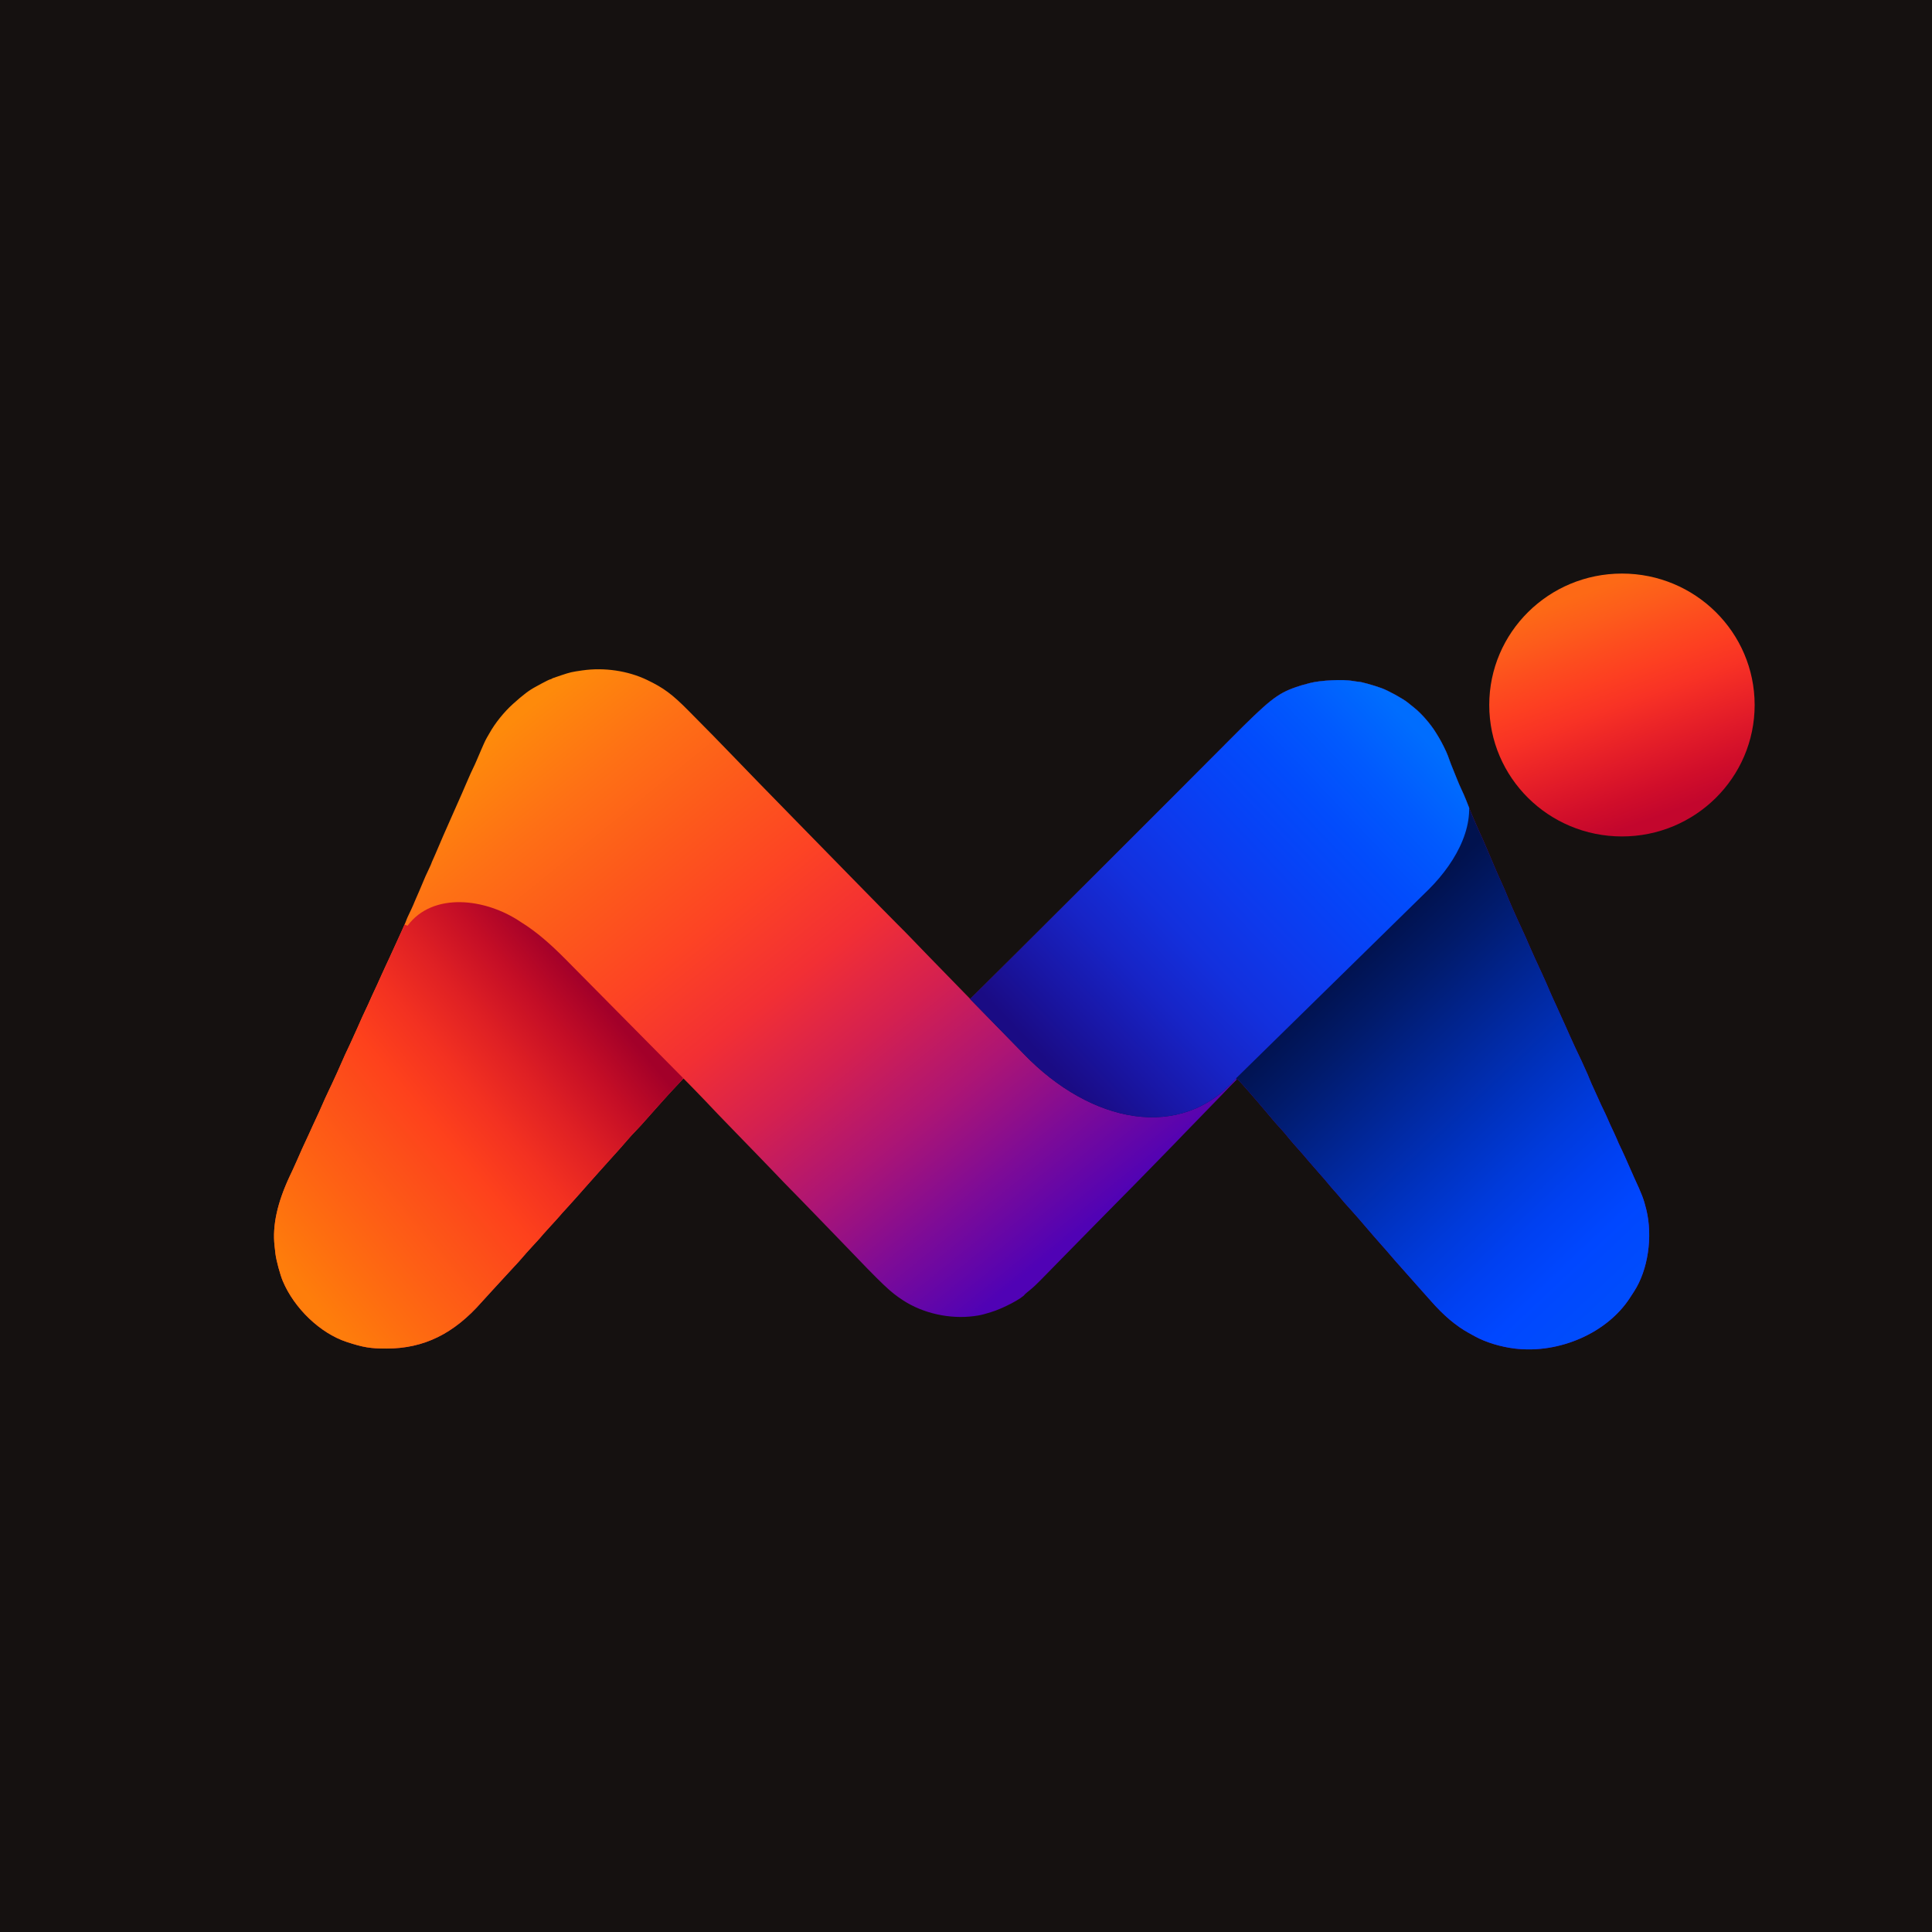
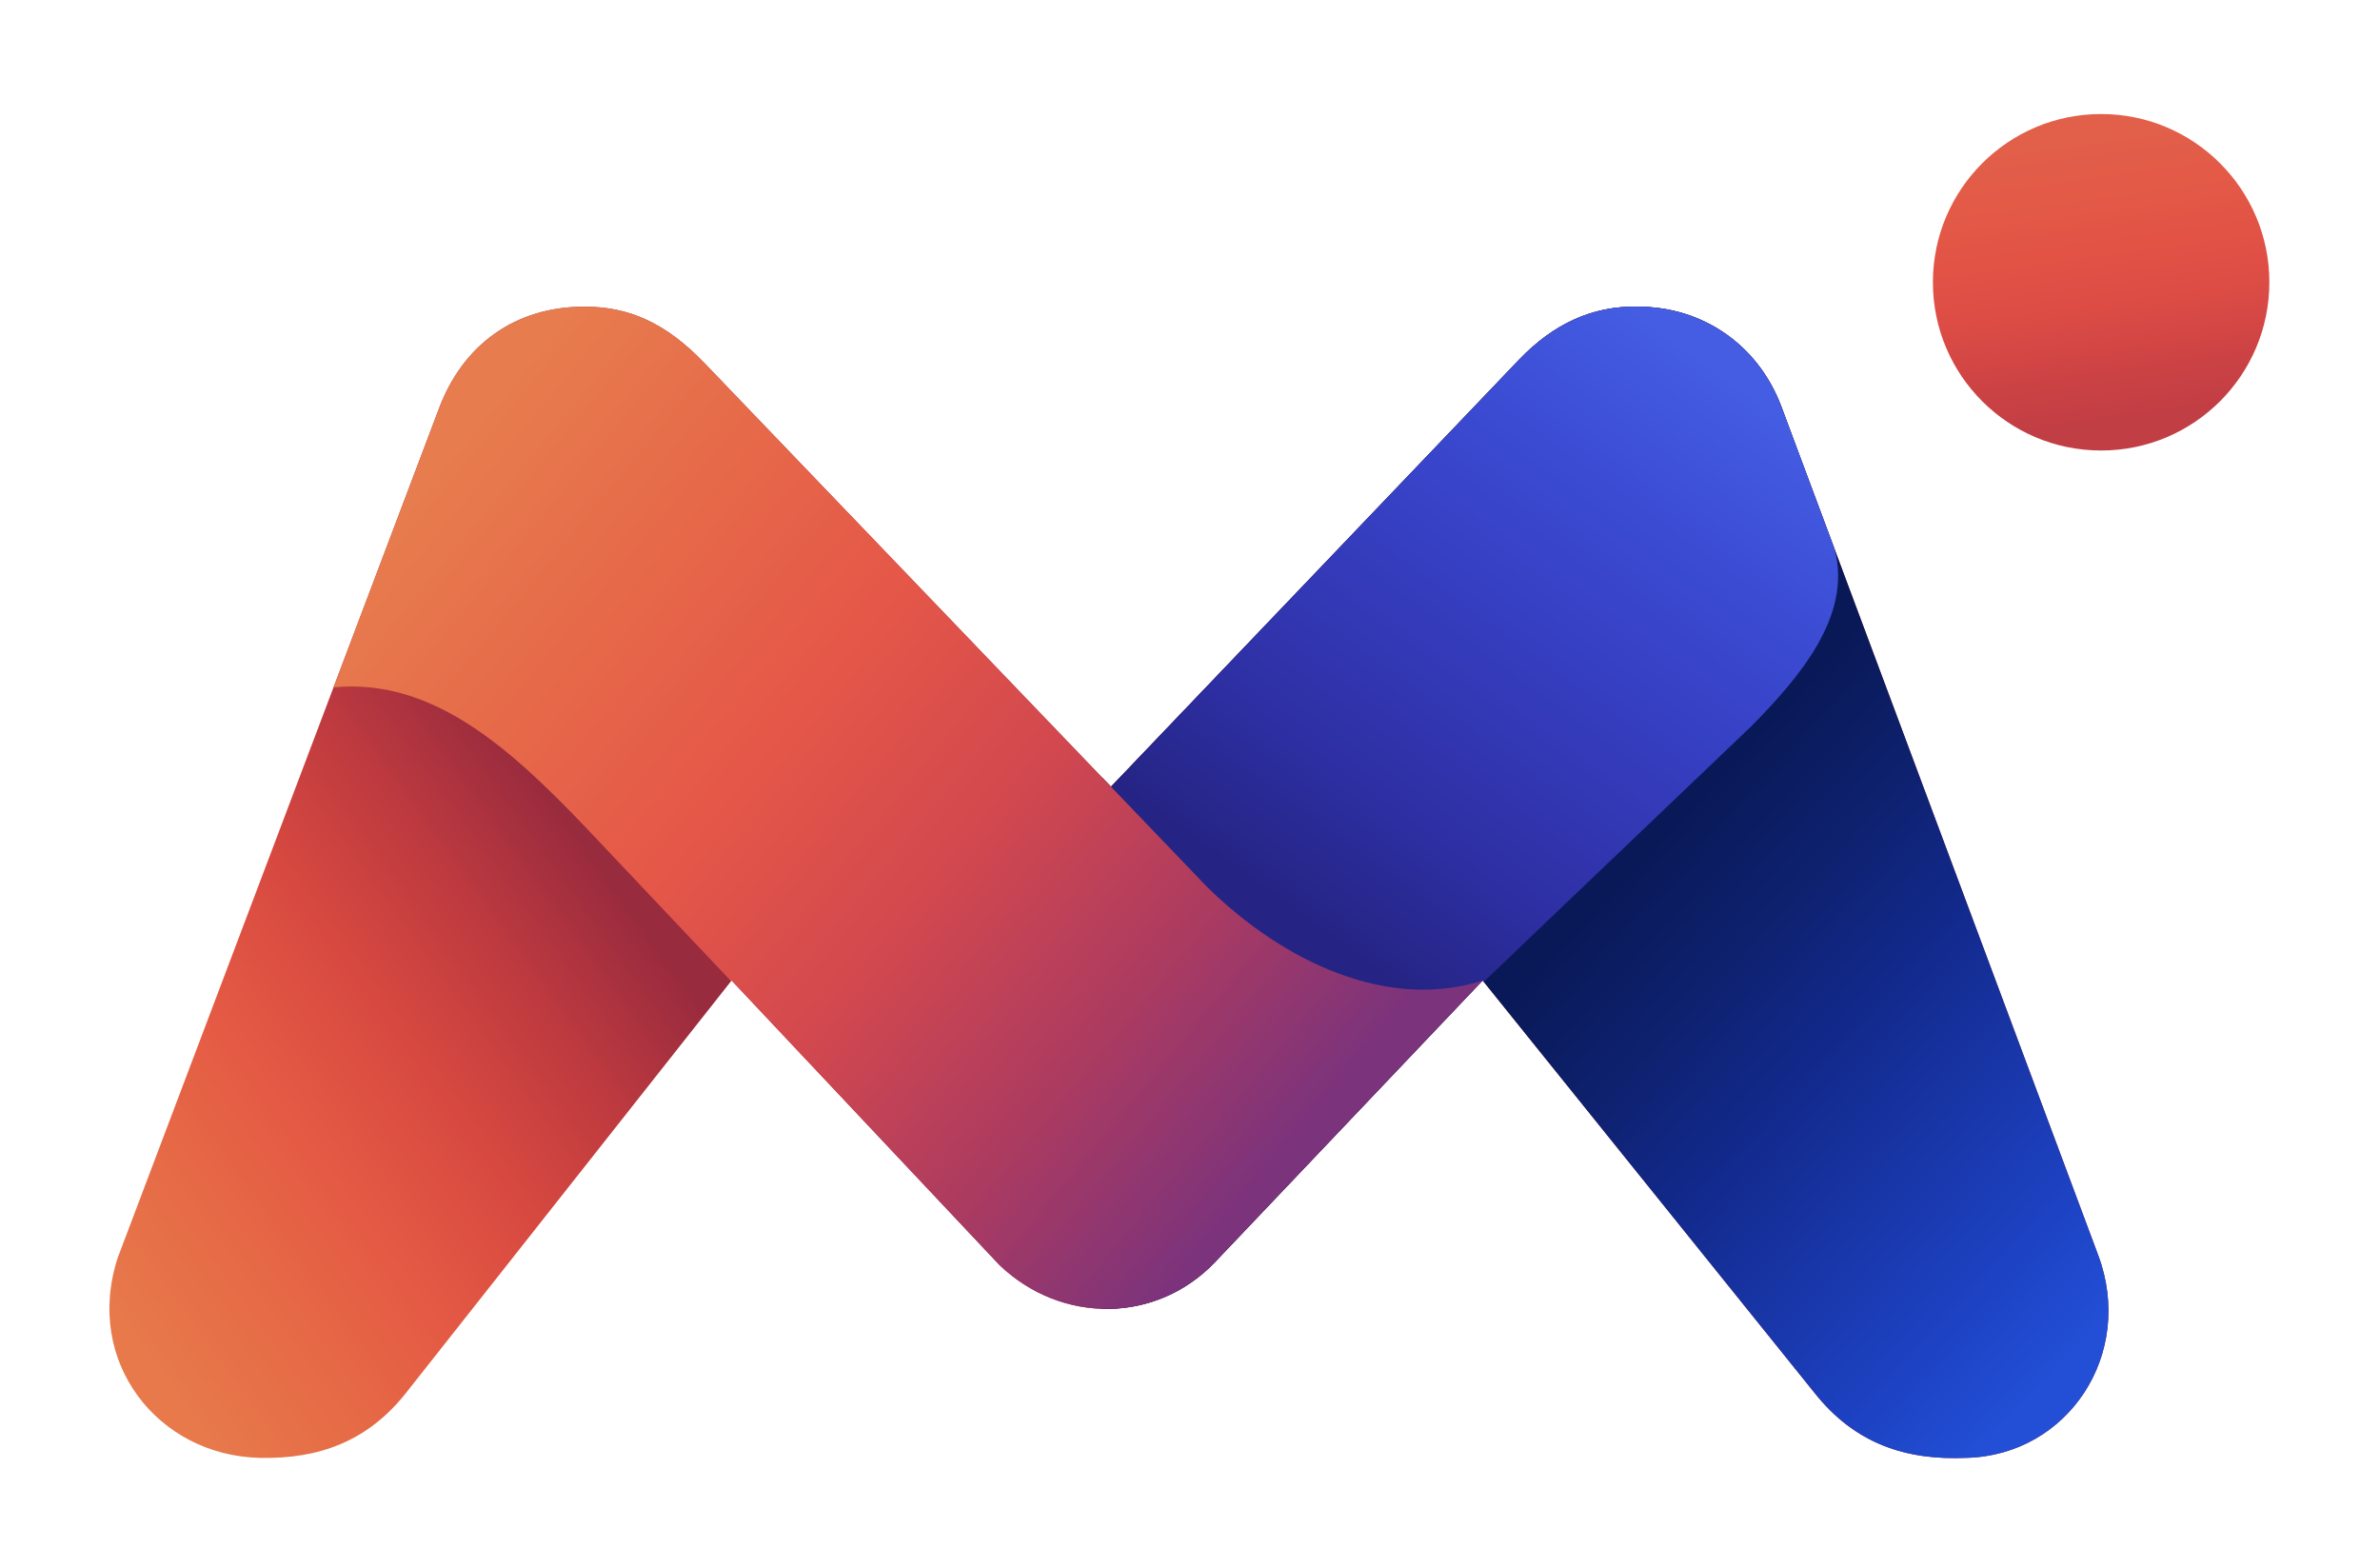
- <svg xmlns="http://www.w3.org/2000/svg" width="1024" height="1024" viewBox="0 0 1536 700" role="img" aria-labelledby="title desc">
-   <rect x="-1000" y="-1000" width="4000" height="3000" rx="180" fill="#151110" />
+ <svg xmlns="http://www.w3.org/2000/svg" width="527" height="347" viewBox="213 172 527 347" fill="none" role="img" aria-labelledby="mars-title mars-description" color-interpolation="sRGB" shape-rendering="geometricPrecision">
  <defs>
-     <linearGradient id="front-gradient" gradientUnits="userSpaceOnUse" x1="430.732" y1="136.744" x2="807.352" y2="602.188">
-       <stop offset="0" stop-color="#fe8a0b" />
-       <stop offset="0.125" stop-color="#fe7015" />
-       <stop offset="0.25" stop-color="#fd591b" />
-       <stop offset="0.375" stop-color="#fd4324" />
-       <stop offset="0.5" stop-color="#f22f34" />
-       <stop offset="0.625" stop-color="#d42050" />
-       <stop offset="0.75" stop-color="#ad1574" />
-       <stop offset="0.875" stop-color="#7d0b97" />
-       <stop offset="1" stop-color="#5002b5" />
+     <linearGradient id="left-leg-gradient" gradientUnits="userSpaceOnUse" x1="352.207" y1="372.411" x2="234.777" y2="457.040">
+       <stop offset="0.00" stop-color="#992b3e" />
+       <stop offset="0.20" stop-color="#be3a3f" />
+       <stop offset="0.40" stop-color="#d74940" />
+       <stop offset="0.60" stop-color="#e45944" />
+       <stop offset="0.80" stop-color="#e66a46" />
+       <stop offset="1.00" stop-color="#e7794b" />
    </linearGradient>
-     <linearGradient id="left-gradient" gradientUnits="userSpaceOnUse" x1="479.297" y1="380.197" x2="227.135" y2="591.239">
-       <stop offset="0" stop-color="#a30029" />
-       <stop offset="0.125" stop-color="#c50e26" />
-       <stop offset="0.25" stop-color="#df2024" />
-       <stop offset="0.375" stop-color="#f33121" />
-       <stop offset="0.5" stop-color="#fe411c" />
-       <stop offset="0.625" stop-color="#fd5019" />
-       <stop offset="0.75" stop-color="#fe5e15" />
-       <stop offset="0.875" stop-color="#fe6d10" />
-       <stop offset="1" stop-color="#fe7d0b" />
+     <linearGradient id="right-leg-gradient" gradientUnits="userSpaceOnUse" x1="571.691" y1="367.850" x2="677.381" y2="465.887">
+       <stop offset="0.00" stop-color="#091958" />
+       <stop offset="0.20" stop-color="#0e216e" />
+       <stop offset="0.40" stop-color="#12298b" />
+       <stop offset="0.60" stop-color="#1835a5" />
+       <stop offset="0.80" stop-color="#1c40bf" />
+       <stop offset="1.00" stop-color="#224fd6" />
    </linearGradient>
-     <linearGradient id="right-gradient" gradientUnits="userSpaceOnUse" x1="1058.132" y1="360.703" x2="1289.833" y2="606.047">
-       <stop offset="0" stop-color="#01124e" />
-       <stop offset="0.125" stop-color="#011a69" />
-       <stop offset="0.25" stop-color="#012287" />
-       <stop offset="0.375" stop-color="#012aa4" />
-       <stop offset="0.5" stop-color="#0032c0" />
-       <stop offset="0.625" stop-color="#003ada" />
-       <stop offset="0.75" stop-color="#0040f1" />
-       <stop offset="0.875" stop-color="#0047ff" />
-       <stop offset="1" stop-color="#004cfc" />
+     <linearGradient id="blue-ribbon-gradient" gradientUnits="userSpaceOnUse" x1="593.015" y1="253.804" x2="503.495" y2="377.427">
+       <stop offset="0.00" stop-color="#445de3" />
+       <stop offset="0.20" stop-color="#3c4ed5" />
+       <stop offset="0.40" stop-color="#3742c7" />
+       <stop offset="0.60" stop-color="#3338b5" />
+       <stop offset="0.80" stop-color="#2d2ea1" />
+       <stop offset="1.00" stop-color="#252484" />
    </linearGradient>
-     <linearGradient id="blue-gradient" gradientUnits="userSpaceOnUse" x1="1126.486" y1="162.512" x2="840.137" y2="434.781">
-       <stop offset="0" stop-color="#006dfe" />
-       <stop offset="0.125" stop-color="#015afe" />
-       <stop offset="0.25" stop-color="#024cfc" />
-       <stop offset="0.375" stop-color="#0742f6" />
-       <stop offset="0.5" stop-color="#0e39ec" />
-       <stop offset="0.625" stop-color="#1330dd" />
-       <stop offset="0.75" stop-color="#1724c6" />
-       <stop offset="0.875" stop-color="#1917a7" />
-       <stop offset="1" stop-color="#1a0b84" />
+     <linearGradient id="warm-ribbon-gradient" gradientUnits="userSpaceOnUse" x1="308.199" y1="274.039" x2="496.516" y2="429.153">
+       <stop offset="0.00" stop-color="#e77d4e" />
+       <stop offset="0.20" stop-color="#e66a49" />
+       <stop offset="0.40" stop-color="#e55748" />
+       <stop offset="0.60" stop-color="#d2484e" />
+       <stop offset="0.80" stop-color="#ac3b60" />
+       <stop offset="1.00" stop-color="#7b337c" />
    </linearGradient>
-     <linearGradient id="dot-gradient" gradientUnits="userSpaceOnUse" x1="1257.958" y1="54.204" x2="1322.014" y2="229.819">
-       <stop offset="0" stop-color="#fd6916" />
-       <stop offset="0.125" stop-color="#fd5c1b" />
-       <stop offset="0.25" stop-color="#fd4d1e" />
-       <stop offset="0.375" stop-color="#fd3f21" />
-       <stop offset="0.5" stop-color="#f83225" />
-       <stop offset="0.625" stop-color="#ec2527" />
-       <stop offset="0.75" stop-color="#df1929" />
-       <stop offset="0.875" stop-color="#d10e2a" />
-       <stop offset="1" stop-color="#c3062d" />
+     <linearGradient id="planet-gradient" gradientUnits="userSpaceOnUse" x1="673.518" y1="203.066" x2="682.046" y2="264.994">
+       <stop offset="0.00" stop-color="#e25f4a" />
+       <stop offset="0.20" stop-color="#e35a47" />
+       <stop offset="0.40" stop-color="#e25245" />
+       <stop offset="0.60" stop-color="#dc4c45" />
+       <stop offset="0.80" stop-color="#ce4344" />
+       <stop offset="1.00" stop-color="#c13e44" />
    </linearGradient>
-     <clipPath id="ribbon-outline" clipPathUnits="userSpaceOnUse">
-       <path d="M 1204.333 654.158 C 1193.152 652.818 1181.081 649.131 1172.683 644.49 C 1171.299 643.726 1169.117 642.525 1167.833 641.823 C 1157.597 636.218 1147.498 627.67 1137.388 616.051 C 1135.066 613.384 1131.776 609.693 1130.076 607.851 C 1128.376 606.008 1124.709 601.875 1121.927 598.667 C 1119.145 595.458 1115.491 591.333 1113.807 589.5 C 1112.123 587.667 1109.715 584.948 1108.456 583.458 C 1104.761 579.087 1100.09 573.722 1097.174 570.5 C 1095.68 568.85 1092.991 565.775 1091.197 563.667 C 1082.492 553.436 1076.253 546.257 1073.826 543.676 C 1071.03 540.703 1066.189 535.131 1063.684 532 C 1062.877 530.992 1061.364 529.267 1060.323 528.167 C 1059.281 527.067 1057.416 524.892 1056.178 523.333 C 1054.94 521.775 1051.506 517.79 1048.547 514.479 C 1045.588 511.167 1041.817 506.833 1040.167 504.847 C 1036.955 500.983 1035.185 498.949 1029.65 492.763 C 1027.715 490.602 1024.946 487.333 1023.497 485.5 C 1022.048 483.667 1019.655 480.888 1018.181 479.324 C 1015.327 476.298 1012.912 473.505 1006.231 465.5 C 998.149 455.817 985.682 441.587 984.219 440.376 C 983.49 439.772 984.565 438.751 970.054 453.833 C 963.175 460.983 954.294 470.133 950.317 474.167 C 946.341 478.2 942.58 482.063 941.961 482.751 C 940.707 484.143 929.957 495.214 917 508.458 C 912.325 513.236 905.275 520.445 901.333 524.478 C 897.392 528.511 890.716 535.265 886.499 539.488 C 882.282 543.711 874.857 551.251 869.999 556.242 C 865.141 561.234 854.567 571.996 846.5 580.158 C 838.433 588.321 829.808 597.125 827.333 599.724 C 824.858 602.322 821.085 605.839 818.949 607.538 C 816.812 609.237 814.959 610.796 814.832 611.003 C 812.864 614.186 797.164 622.443 787.833 625.201 C 786.917 625.472 785.717 625.83 785.167 625.997 C 780.707 627.349 778.958 627.733 774.57 628.325 C 755.234 630.933 733.896 626.213 717.98 615.807 C 707.495 608.952 703.084 604.75 668.153 568.34 C 661.56 561.469 652.637 552.244 648.323 547.84 C 644.008 543.436 638.548 537.808 636.189 535.333 C 633.829 532.858 630.373 529.333 628.509 527.5 C 626.645 525.667 624.005 522.962 622.643 521.489 C 621.281 520.016 617.553 516.116 614.358 512.822 C 611.164 509.528 604.864 503.008 600.358 498.333 C 595.853 493.658 588.792 486.381 584.667 482.162 C 575.973 473.269 563.756 460.541 560.675 457.167 C 559.504 455.883 555.135 451.361 550.968 447.118 L 543.391 439.402 536.945 446.264 C 533.4 450.038 529.45 454.345 528.167 455.835 C 526.883 457.325 523.789 460.784 521.29 463.522 C 518.792 466.26 515.21 470.3 513.331 472.5 C 511.452 474.7 508.085 478.375 505.85 480.667 C 503.615 482.958 500.72 486.108 499.418 487.667 C 496.534 491.119 491.117 497.218 482.42 506.806 C 480.91 508.471 478.073 511.633 476.117 513.833 C 474.16 516.033 470.425 520.233 467.817 523.167 C 465.209 526.1 460.563 531.35 457.492 534.833 C 454.422 538.317 450.833 542.292 449.518 543.667 C 448.202 545.042 446.387 547.067 445.484 548.167 C 444.581 549.267 441.365 552.841 438.337 556.109 C 435.31 559.378 432.39 562.603 431.847 563.276 C 430.129 565.409 428.689 567.019 423.15 573 C 420.179 576.208 416.63 580.183 415.264 581.833 C 413.897 583.483 410.916 586.79 408.639 589.18 C 406.363 591.571 402.775 595.462 400.667 597.827 C 398.558 600.192 394.568 604.536 391.8 607.48 C 389.032 610.424 385.132 614.7 383.134 616.981 C 360.834 642.434 337.014 654.114 307.333 654.149 C 294.518 654.165 288.734 653.2 275.5 648.84 C 254.673 641.978 234.01 622.26 224.845 600.5 C 222.701 595.409 219.587 583.852 219.008 578.833 C 218.818 577.183 218.494 574.333 218.288 572.5 C 216.487 556.42 220.42 538.342 230.324 517.167 C 230.667 516.433 231.727 514.183 232.678 512.167 C 233.629 510.15 235.354 506.325 236.511 503.667 C 237.668 501.008 239.316 497.258 240.174 495.333 C 241.698 491.915 242.093 491.064 245.66 483.5 C 246.61 481.483 248.042 478.333 248.841 476.5 C 249.64 474.667 251.038 471.654 251.948 469.805 C 252.857 467.955 254.683 463.905 256.006 460.805 C 257.328 457.704 259.668 452.575 261.205 449.407 C 262.742 446.239 264 443.583 264 443.503 C 264 443.358 264.91 441.382 267.838 435.167 C 268.702 433.333 270.599 429.058 272.053 425.667 C 273.507 422.275 275.355 418.207 276.159 416.628 C 276.963 415.048 278.021 412.806 278.509 411.645 C 278.997 410.485 280.074 408.102 280.902 406.351 C 281.73 404.6 283.199 401.367 284.166 399.167 C 287.792 390.921 288.639 389.051 290.792 384.545 C 292.006 382.004 293 379.877 293 379.819 C 293 379.714 294.616 376.083 295.516 374.167 C 298.733 367.312 301.715 360.81 303.005 357.833 C 303.879 355.817 305.493 352.292 306.59 350 C 307.688 347.708 309.225 344.408 310.006 342.667 C 310.787 340.925 312.022 338.225 312.75 336.667 C 317.949 325.54 323.333 313.417 323.333 312.838 C 323.333 312.641 323.89 311.433 327.173 304.5 C 328.041 302.667 329.12 300.192 329.571 299 C 330.021 297.808 330.502 296.683 330.639 296.5 C 330.776 296.317 332.053 293.392 333.477 290 C 338.718 277.517 338.253 278.581 340.963 272.89 C 342.083 270.538 343 268.473 343 268.302 C 343 268.131 343.142 267.73 343.315 267.412 C 343.693 266.719 347.671 257.552 350.222 251.5 C 351.226 249.117 352.254 246.717 352.506 246.167 C 354.283 242.29 357.9 234.1 359.498 230.333 C 360.549 227.858 362.574 223.283 364 220.167 C 365.425 217.05 366.923 213.675 367.328 212.667 C 367.734 211.658 368.409 210.083 368.828 209.167 C 369.248 208.25 370.677 204.95 372.004 201.833 C 373.331 198.717 375.129 194.742 375.999 193 C 376.869 191.258 378.14 188.483 378.823 186.833 C 380.27 183.338 381.821 179.725 382.685 177.833 C 383.019 177.1 383.89 175.115 384.62 173.421 C 385.349 171.728 386.468 169.478 387.106 168.421 C 387.745 167.365 388.681 165.75 389.187 164.833 C 393.468 157.085 400.784 147.984 407.787 141.694 C 416.24 134.102 420.583 130.827 426.167 127.835 C 427.45 127.147 429.475 126.044 430.667 125.383 C 433.715 123.692 437.271 122 437.774 122 C 438.008 122 438.343 121.861 438.517 121.69 C 438.875 121.34 439.952 120.943 446.333 118.814 C 453.354 116.471 454.579 116.19 463 114.987 C 480.47 112.493 499.226 115.266 514.5 122.602 C 527.585 128.887 534.334 133.883 547 146.656 C 564.796 164.603 571.066 170.998 582.167 182.525 C 594.795 195.637 608.583 209.807 630.471 232.167 C 638.548 240.417 659.023 261.342 675.972 278.667 C 692.921 295.992 709.967 313.317 713.85 317.167 C 717.734 321.017 722.462 325.817 724.358 327.833 C 727.271 330.933 742.334 346.437 765.964 370.658 L 771.322 376.149 776.244 371.34 C 790.469 357.446 941.579 206.504 978 169.809 C 1008.87 138.707 1015.422 133.497 1030.167 128.333 C 1033.374 127.21 1035.498 126.586 1041.333 125.054 C 1049.913 122.802 1068.026 121.947 1075.917 123.423 C 1077.613 123.74 1079.457 124 1080.015 124 C 1082.035 124 1091.492 126.62 1098.333 129.075 C 1103.63 130.975 1115.409 137.454 1119.241 140.575 C 1120.117 141.288 1122.33 143.063 1124.158 144.519 C 1130.197 149.327 1137.545 157.791 1141.822 164.865 C 1142.366 165.764 1143.274 167.25 1143.841 168.167 C 1145.951 171.583 1149.947 179.6 1150.986 182.5 C 1153.15 188.538 1154.303 191.562 1155.498 194.333 C 1156.17 195.892 1157.441 199.042 1158.323 201.333 C 1159.204 203.625 1160.824 207.375 1161.923 209.667 C 1163.021 211.958 1164.628 215.633 1165.492 217.833 C 1169.268 227.438 1170.824 231.295 1171.679 233.167 C 1172.181 234.267 1173.227 236.667 1174.005 238.5 C 1174.782 240.333 1175.938 242.958 1176.573 244.333 C 1177.209 245.708 1178.145 247.733 1178.654 248.833 C 1179.163 249.933 1180.338 252.633 1181.264 254.833 C 1184.711 263.017 1185.971 265.98 1188.492 271.833 C 1191.292 278.335 1191.365 278.501 1194.183 284.667 C 1195.231 286.958 1196.425 289.658 1196.837 290.667 C 1197.249 291.675 1198.435 294.581 1199.472 297.125 C 1200.51 299.67 1201.859 302.82 1202.47 304.125 C 1203.081 305.431 1204.192 307.925 1204.937 309.667 C 1205.683 311.408 1206.738 313.744 1207.282 314.857 C 1207.826 315.97 1209.048 318.595 1209.997 320.69 C 1210.947 322.786 1212.142 325.4 1212.653 326.5 C 1213.164 327.6 1214.866 331.5 1216.436 335.167 C 1218.007 338.833 1219.901 343.076 1220.646 344.594 C 1221.391 346.112 1222 347.422 1222 347.504 C 1222 347.587 1222.9 349.547 1224 351.861 C 1225.1 354.174 1226 356.121 1226 356.187 C 1226 356.254 1226.515 357.401 1227.145 358.737 C 1228.575 361.769 1230.713 366.649 1232.19 370.25 C 1232.811 371.763 1234.013 374.463 1234.863 376.25 C 1235.712 378.038 1236.631 380.025 1236.905 380.667 C 1237.178 381.308 1238.498 384.233 1239.839 387.167 C 1243.989 396.252 1245.657 399.964 1248.226 405.833 C 1249.59 408.95 1251.544 413.225 1252.568 415.333 C 1255.857 422.105 1258.868 428.578 1260.709 432.833 C 1261.422 434.483 1262.133 436.058 1262.287 436.333 C 1262.441 436.608 1263.122 438.258 1263.801 440 C 1264.479 441.742 1266.064 445.342 1267.322 448 C 1268.58 450.658 1270.316 454.483 1271.18 456.5 C 1272.044 458.517 1273.613 461.892 1274.668 464 C 1275.722 466.108 1277.22 469.333 1277.996 471.167 C 1279.469 474.643 1280.748 477.446 1283.169 482.5 C 1283.959 484.15 1285.001 486.475 1285.485 487.667 C 1286.661 490.568 1286.621 490.48 1289.275 496 C 1290.553 498.658 1292.656 503.308 1293.948 506.333 C 1295.24 509.358 1296.68 512.62 1297.148 513.582 C 1297.617 514.543 1298 515.403 1298 515.491 C 1298 515.58 1298.508 516.743 1299.13 518.076 C 1305.288 531.292 1306.815 535.293 1308.832 543.5 C 1314.168 565.22 1310.201 591.785 1299.075 608.833 C 1298.358 609.933 1296.944 612.118 1295.934 613.687 C 1277.969 641.599 1239.897 658.42 1204.333 654.158 Z" />
+     <clipPath id="ribbon-silhouette" clipPathUnits="userSpaceOnUse">
+       <path d="M310,263  C315.4,248.1 327.3,239.9 342.4,239.9  C352.3,239.9 360.4,243.5 368.9,252.3  L459,346.2 L549.4,251.6  C556.9,243.8 565.5,239.7 575.6,239.9  C590.2,239.9 602.3,248.5 607.4,261.9  L677.6,449.9  C685.8,471.8 670.9,494.2 648.5,494.8  C635,495.4 623.7,491.7 614.7,480.3  L541.3,389.1 L482,451.5  C469.1,465 448.1,465.3 434.3,452.1  L375,389.1 L303,480.3  C294.5,491.1 283.7,495.1 270.5,494.8  C248,494.3 231.5,473.5 239.1,450.4  Z" />
    </clipPath>
  </defs>
-   <g id="emblem" aria-label="MARS ribbon emblem">
-     <g clip-path="url(#ribbon-outline)">
-       <path id="front-ribbon" fill="url(#front-gradient)" d="M 1204.333 654.158 C 1193.152 652.818 1181.081 649.131 1172.683 644.49 C 1171.299 643.726 1169.117 642.525 1167.833 641.823 C 1157.597 636.218 1147.498 627.67 1137.388 616.051 C 1135.066 613.384 1131.776 609.693 1130.076 607.851 C 1128.376 606.008 1124.709 601.875 1121.927 598.667 C 1119.145 595.458 1115.491 591.333 1113.807 589.5 C 1112.123 587.667 1109.715 584.948 1108.456 583.458 C 1104.761 579.087 1100.09 573.722 1097.174 570.5 C 1095.68 568.85 1092.991 565.775 1091.197 563.667 C 1082.492 553.436 1076.253 546.257 1073.826 543.676 C 1071.03 540.703 1066.189 535.131 1063.684 532 C 1062.877 530.992 1061.364 529.267 1060.323 528.167 C 1059.281 527.067 1057.416 524.892 1056.178 523.333 C 1054.94 521.775 1051.506 517.79 1048.547 514.479 C 1045.588 511.167 1041.817 506.833 1040.167 504.847 C 1036.955 500.983 1035.185 498.949 1029.65 492.763 C 1027.715 490.602 1024.946 487.333 1023.497 485.5 C 1022.048 483.667 1019.655 480.888 1018.181 479.324 C 1015.327 476.298 1012.912 473.505 1006.231 465.5 C 998.149 455.817 985.682 441.587 984.219 440.376 C 983.49 439.772 984.565 438.751 970.054 453.833 C 963.175 460.983 954.294 470.133 950.317 474.167 C 946.341 478.2 942.58 482.063 941.961 482.751 C 940.707 484.143 929.957 495.214 917 508.458 C 912.325 513.236 905.275 520.445 901.333 524.478 C 897.392 528.511 890.716 535.265 886.499 539.488 C 882.282 543.711 874.857 551.251 869.999 556.242 C 865.141 561.234 854.567 571.996 846.5 580.158 C 838.433 588.321 829.808 597.125 827.333 599.724 C 824.858 602.322 821.085 605.839 818.949 607.538 C 816.812 609.237 814.959 610.796 814.832 611.003 C 812.864 614.186 797.164 622.443 787.833 625.201 C 786.917 625.472 785.717 625.83 785.167 625.997 C 780.707 627.349 778.958 627.733 774.57 628.325 C 755.234 630.933 733.896 626.213 717.98 615.807 C 707.495 608.952 703.084 604.75 668.153 568.34 C 661.56 561.469 652.637 552.244 648.323 547.84 C 644.008 543.436 638.548 537.808 636.189 535.333 C 633.829 532.858 630.373 529.333 628.509 527.5 C 626.645 525.667 624.005 522.962 622.643 521.489 C 621.281 520.016 617.553 516.116 614.358 512.822 C 611.164 509.528 604.864 503.008 600.358 498.333 C 595.853 493.658 588.792 486.381 584.667 482.162 C 575.973 473.269 563.756 460.541 560.675 457.167 C 559.504 455.883 555.135 451.361 550.968 447.118 L 543.391 439.402 536.945 446.264 C 533.4 450.038 529.45 454.345 528.167 455.835 C 526.883 457.325 523.789 460.784 521.29 463.522 C 518.792 466.26 515.21 470.3 513.331 472.5 C 511.452 474.7 508.085 478.375 505.85 480.667 C 503.615 482.958 500.72 486.108 499.418 487.667 C 496.534 491.119 491.117 497.218 482.42 506.806 C 480.91 508.471 478.073 511.633 476.117 513.833 C 474.16 516.033 470.425 520.233 467.817 523.167 C 465.209 526.1 460.563 531.35 457.492 534.833 C 454.422 538.317 450.833 542.292 449.518 543.667 C 448.202 545.042 446.387 547.067 445.484 548.167 C 444.581 549.267 441.365 552.841 438.337 556.109 C 435.31 559.378 432.39 562.603 431.847 563.276 C 430.129 565.409 428.689 567.019 423.15 573 C 420.179 576.208 416.63 580.183 415.264 581.833 C 413.897 583.483 410.916 586.79 408.639 589.18 C 406.363 591.571 402.775 595.462 400.667 597.827 C 398.558 600.192 394.568 604.536 391.8 607.48 C 389.032 610.424 385.132 614.7 383.134 616.981 C 360.834 642.434 337.014 654.114 307.333 654.149 C 294.518 654.165 288.734 653.2 275.5 648.84 C 254.673 641.978 234.01 622.26 224.845 600.5 C 222.701 595.409 219.587 583.852 219.008 578.833 C 218.818 577.183 218.494 574.333 218.288 572.5 C 216.487 556.42 220.42 538.342 230.324 517.167 C 230.667 516.433 231.727 514.183 232.678 512.167 C 233.629 510.15 235.354 506.325 236.511 503.667 C 237.668 501.008 239.316 497.258 240.174 495.333 C 241.698 491.915 242.093 491.064 245.66 483.5 C 246.61 481.483 248.042 478.333 248.841 476.5 C 249.64 474.667 251.038 471.654 251.948 469.805 C 252.857 467.955 254.683 463.905 256.006 460.805 C 257.328 457.704 259.668 452.575 261.205 449.407 C 262.742 446.239 264 443.583 264 443.503 C 264 443.358 264.91 441.382 267.838 435.167 C 268.702 433.333 270.599 429.058 272.053 425.667 C 273.507 422.275 275.355 418.207 276.159 416.628 C 276.963 415.048 278.021 412.806 278.509 411.645 C 278.997 410.485 280.074 408.102 280.902 406.351 C 281.73 404.6 283.199 401.367 284.166 399.167 C 287.792 390.921 288.639 389.051 290.792 384.545 C 292.006 382.004 293 379.877 293 379.819 C 293 379.714 294.616 376.083 295.516 374.167 C 298.733 367.312 301.715 360.81 303.005 357.833 C 303.879 355.817 305.493 352.292 306.59 350 C 307.688 347.708 309.225 344.408 310.006 342.667 C 310.787 340.925 312.022 338.225 312.75 336.667 C 317.949 325.54 323.333 313.417 323.333 312.838 C 323.333 312.641 323.89 311.433 327.173 304.5 C 328.041 302.667 329.12 300.192 329.571 299 C 330.021 297.808 330.502 296.683 330.639 296.5 C 330.776 296.317 332.053 293.392 333.477 290 C 338.718 277.517 338.253 278.581 340.963 272.89 C 342.083 270.538 343 268.473 343 268.302 C 343 268.131 343.142 267.73 343.315 267.412 C 343.693 266.719 347.671 257.552 350.222 251.5 C 351.226 249.117 352.254 246.717 352.506 246.167 C 354.283 242.29 357.9 234.1 359.498 230.333 C 360.549 227.858 362.574 223.283 364 220.167 C 365.425 217.05 366.923 213.675 367.328 212.667 C 367.734 211.658 368.409 210.083 368.828 209.167 C 369.248 208.25 370.677 204.95 372.004 201.833 C 373.331 198.717 375.129 194.742 375.999 193 C 376.869 191.258 378.14 188.483 378.823 186.833 C 380.27 183.338 381.821 179.725 382.685 177.833 C 383.019 177.1 383.89 175.115 384.62 173.421 C 385.349 171.728 386.468 169.478 387.106 168.421 C 387.745 167.365 388.681 165.75 389.187 164.833 C 393.468 157.085 400.784 147.984 407.787 141.694 C 416.24 134.102 420.583 130.827 426.167 127.835 C 427.45 127.147 429.475 126.044 430.667 125.383 C 433.715 123.692 437.271 122 437.774 122 C 438.008 122 438.343 121.861 438.517 121.69 C 438.875 121.34 439.952 120.943 446.333 118.814 C 453.354 116.471 454.579 116.19 463 114.987 C 480.47 112.493 499.226 115.266 514.5 122.602 C 527.585 128.887 534.334 133.883 547 146.656 C 564.796 164.603 571.066 170.998 582.167 182.525 C 594.795 195.637 608.583 209.807 630.471 232.167 C 638.548 240.417 659.023 261.342 675.972 278.667 C 692.921 295.992 709.967 313.317 713.85 317.167 C 717.734 321.017 722.462 325.817 724.358 327.833 C 727.271 330.933 742.334 346.437 765.964 370.658 L 771.322 376.149 776.244 371.34 C 790.469 357.446 941.579 206.504 978 169.809 C 1008.87 138.707 1015.422 133.497 1030.167 128.333 C 1033.374 127.21 1035.498 126.586 1041.333 125.054 C 1049.913 122.802 1068.026 121.947 1075.917 123.423 C 1077.613 123.74 1079.457 124 1080.015 124 C 1082.035 124 1091.492 126.62 1098.333 129.075 C 1103.63 130.975 1115.409 137.454 1119.241 140.575 C 1120.117 141.288 1122.33 143.063 1124.158 144.519 C 1130.197 149.327 1137.545 157.791 1141.822 164.865 C 1142.366 165.764 1143.274 167.25 1143.841 168.167 C 1145.951 171.583 1149.947 179.6 1150.986 182.5 C 1153.15 188.538 1154.303 191.562 1155.498 194.333 C 1156.17 195.892 1157.441 199.042 1158.323 201.333 C 1159.204 203.625 1160.824 207.375 1161.923 209.667 C 1163.021 211.958 1164.628 215.633 1165.492 217.833 C 1169.268 227.438 1170.824 231.295 1171.679 233.167 C 1172.181 234.267 1173.227 236.667 1174.005 238.5 C 1174.782 240.333 1175.938 242.958 1176.573 244.333 C 1177.209 245.708 1178.145 247.733 1178.654 248.833 C 1179.163 249.933 1180.338 252.633 1181.264 254.833 C 1184.711 263.017 1185.971 265.98 1188.492 271.833 C 1191.292 278.335 1191.365 278.501 1194.183 284.667 C 1195.231 286.958 1196.425 289.658 1196.837 290.667 C 1197.249 291.675 1198.435 294.581 1199.472 297.125 C 1200.51 299.67 1201.859 302.82 1202.47 304.125 C 1203.081 305.431 1204.192 307.925 1204.937 309.667 C 1205.683 311.408 1206.738 313.744 1207.282 314.857 C 1207.826 315.97 1209.048 318.595 1209.997 320.69 C 1210.947 322.786 1212.142 325.4 1212.653 326.5 C 1213.164 327.6 1214.866 331.5 1216.436 335.167 C 1218.007 338.833 1219.901 343.076 1220.646 344.594 C 1221.391 346.112 1222 347.422 1222 347.504 C 1222 347.587 1222.9 349.547 1224 351.861 C 1225.1 354.174 1226 356.121 1226 356.187 C 1226 356.254 1226.515 357.401 1227.145 358.737 C 1228.575 361.769 1230.713 366.649 1232.19 370.25 C 1232.811 371.763 1234.013 374.463 1234.863 376.25 C 1235.712 378.038 1236.631 380.025 1236.905 380.667 C 1237.178 381.308 1238.498 384.233 1239.839 387.167 C 1243.989 396.252 1245.657 399.964 1248.226 405.833 C 1249.59 408.95 1251.544 413.225 1252.568 415.333 C 1255.857 422.105 1258.868 428.578 1260.709 432.833 C 1261.422 434.483 1262.133 436.058 1262.287 436.333 C 1262.441 436.608 1263.122 438.258 1263.801 440 C 1264.479 441.742 1266.064 445.342 1267.322 448 C 1268.58 450.658 1270.316 454.483 1271.18 456.5 C 1272.044 458.517 1273.613 461.892 1274.668 464 C 1275.722 466.108 1277.22 469.333 1277.996 471.167 C 1279.469 474.643 1280.748 477.446 1283.169 482.5 C 1283.959 484.15 1285.001 486.475 1285.485 487.667 C 1286.661 490.568 1286.621 490.48 1289.275 496 C 1290.553 498.658 1292.656 503.308 1293.948 506.333 C 1295.24 509.358 1296.68 512.62 1297.148 513.582 C 1297.617 514.543 1298 515.403 1298 515.491 C 1298 515.58 1298.508 516.743 1299.13 518.076 C 1305.288 531.292 1306.815 535.293 1308.832 543.5 C 1314.168 565.22 1310.201 591.785 1299.075 608.833 C 1298.358 609.933 1296.944 612.118 1295.934 613.687 C 1277.969 641.599 1239.897 658.42 1204.333 654.158 Z" />
-       <path id="left-fold" fill="url(#left-gradient)" d="M 150 250 L 324 318 C 344 291 386 296 414 315 C 427 323 438 333 449 344 L 543 439 L 420 800 L 100 800 Z" />
-       <path id="right-fold" fill="url(#right-gradient)" d="M 771 376 L 814 420 C 867 475 939 490 983 439 L 950 800 L 1500 800 L 1500 0 L 900 0 Z" />
-       <path id="blue-ribbon" fill="url(#blue-gradient)" d="M 771 376 L 814 420 C 867 475 939 490 983 439 L 1136 289 C 1159 266 1175 235 1165 208 L 1400 0 L 900 0 Z" />
+   <g id="mars-symbol" aria-label="MARS ribbon symbol">
+     <g clip-path="url(#ribbon-silhouette)">
+       <path id="warm-underfold" d="M310,263  C315.4,248.1 327.3,239.9 342.4,239.9  C352.3,239.9 360.4,243.5 368.9,252.3  L459,346.2 L549.4,251.6  C556.9,243.8 565.5,239.7 575.6,239.9  C590.2,239.9 602.3,248.5 607.4,261.9  L677.6,449.9  C685.8,471.8 670.9,494.2 648.5,494.8  C635,495.4 623.7,491.7 614.7,480.3  L541.3,389.1 L482,451.5  C469.1,465 448.1,465.3 434.3,452.1  L375,389.1 L303,480.3  C294.5,491.1 283.7,495.1 270.5,494.8  C248,494.3 231.5,473.5 239.1,450.4  Z" fill="url(#left-leg-gradient)" />
+       <path id="blue-underfold" d="M457,220 H700 V510 H457 Z" fill="url(#right-leg-gradient)" />
+       <path id="blue-ribbon" d="M458,347.2 L549.4,251.6  C556.9,243.8 565.5,239.7 575.6,239.9  C590.2,239.9 602.3,248.5 607.4,261.9  L619.2,293.5  C623.2,308.2 611.6,321.8 601,332.6  L541.2,389.7  C520.5,396.7 497,386.2 479.7,369.1 Z" fill="url(#blue-ribbon-gradient)" />
+       <path id="warm-ribbon" d="M286.8,324.2  C309,322 326.4,338.2 342.6,355.1  L434.3,452.1  C448.1,465.3 469.1,465 482,451.5  L541.3,389.1  C520.5,395.8 497.4,385.2 480.3,368.4  L368.9,252.3  C360.4,243.5 352.3,239.9 342.4,239.9  C327.3,239.9 315.4,248.1 310,263 Z" fill="url(#warm-ribbon-gradient)" />
    </g>
-     <ellipse id="orbit-dot" cx="1289.5" cy="142.5" rx="105.5" ry="104.5" fill="url(#dot-gradient)" />
+     <circle id="mars-planet" cx="678.25" cy="234.5" r="37.25" fill="url(#planet-gradient)" />
  </g>
</svg>
